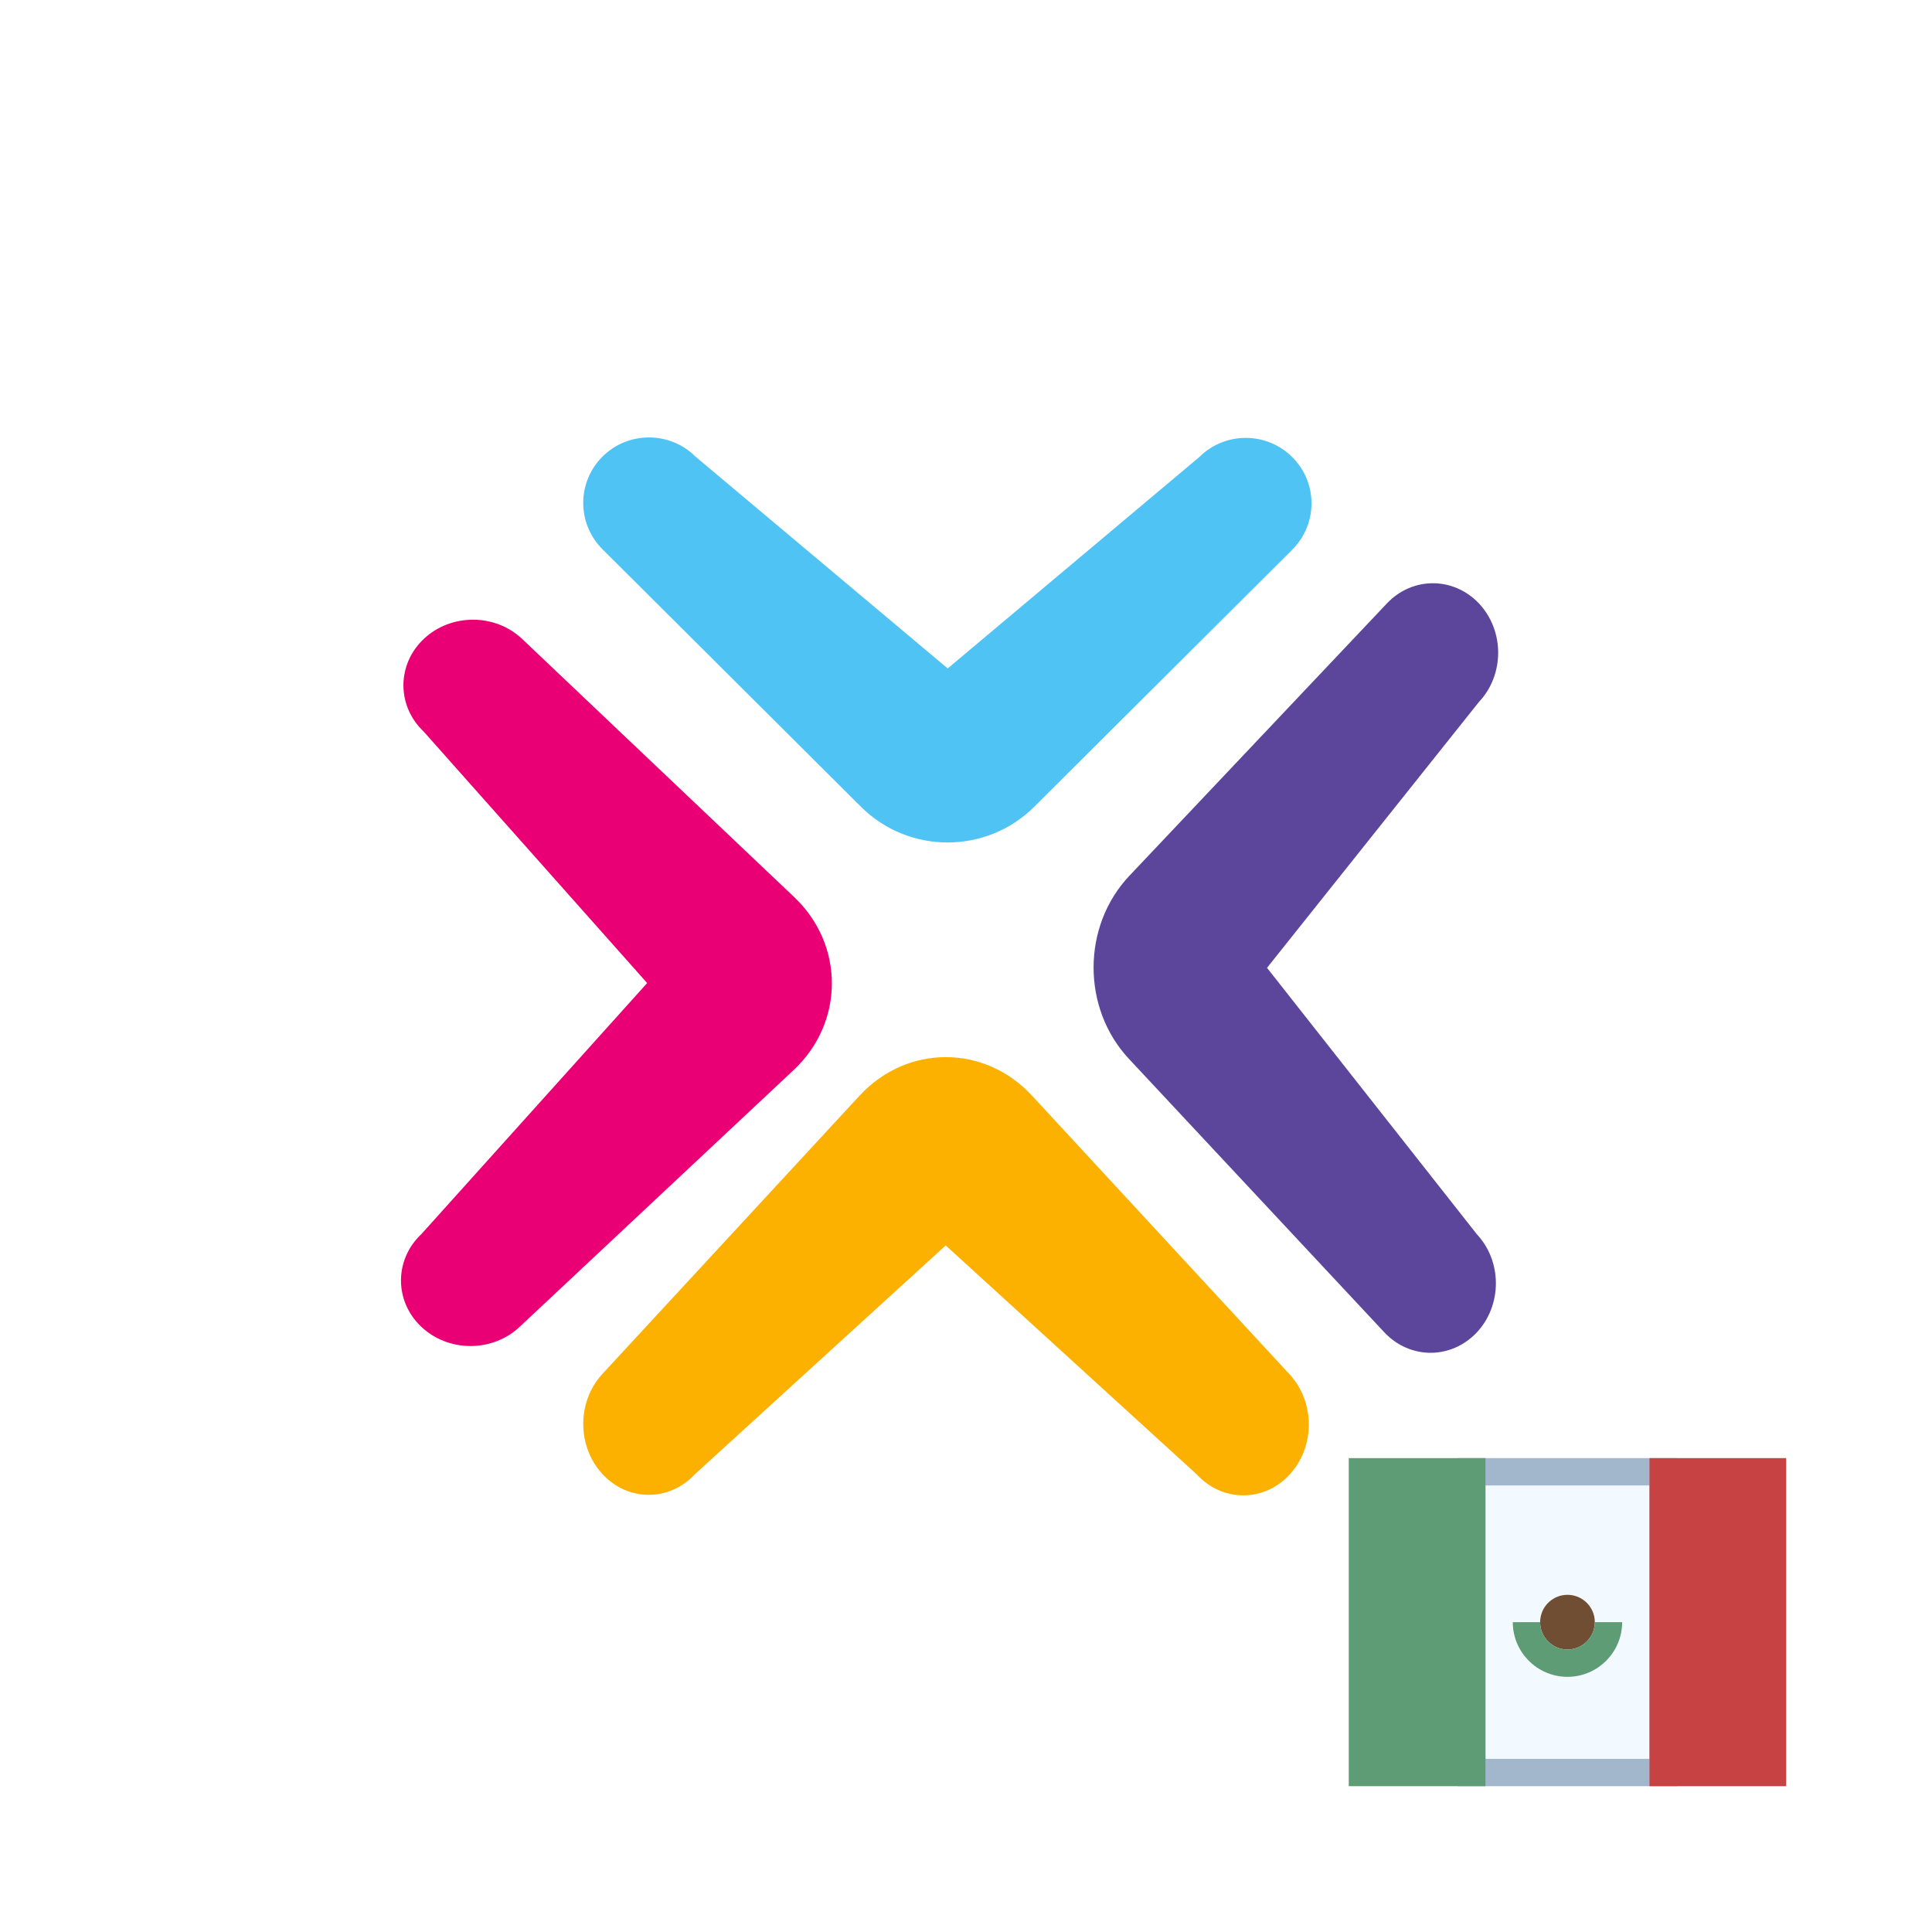
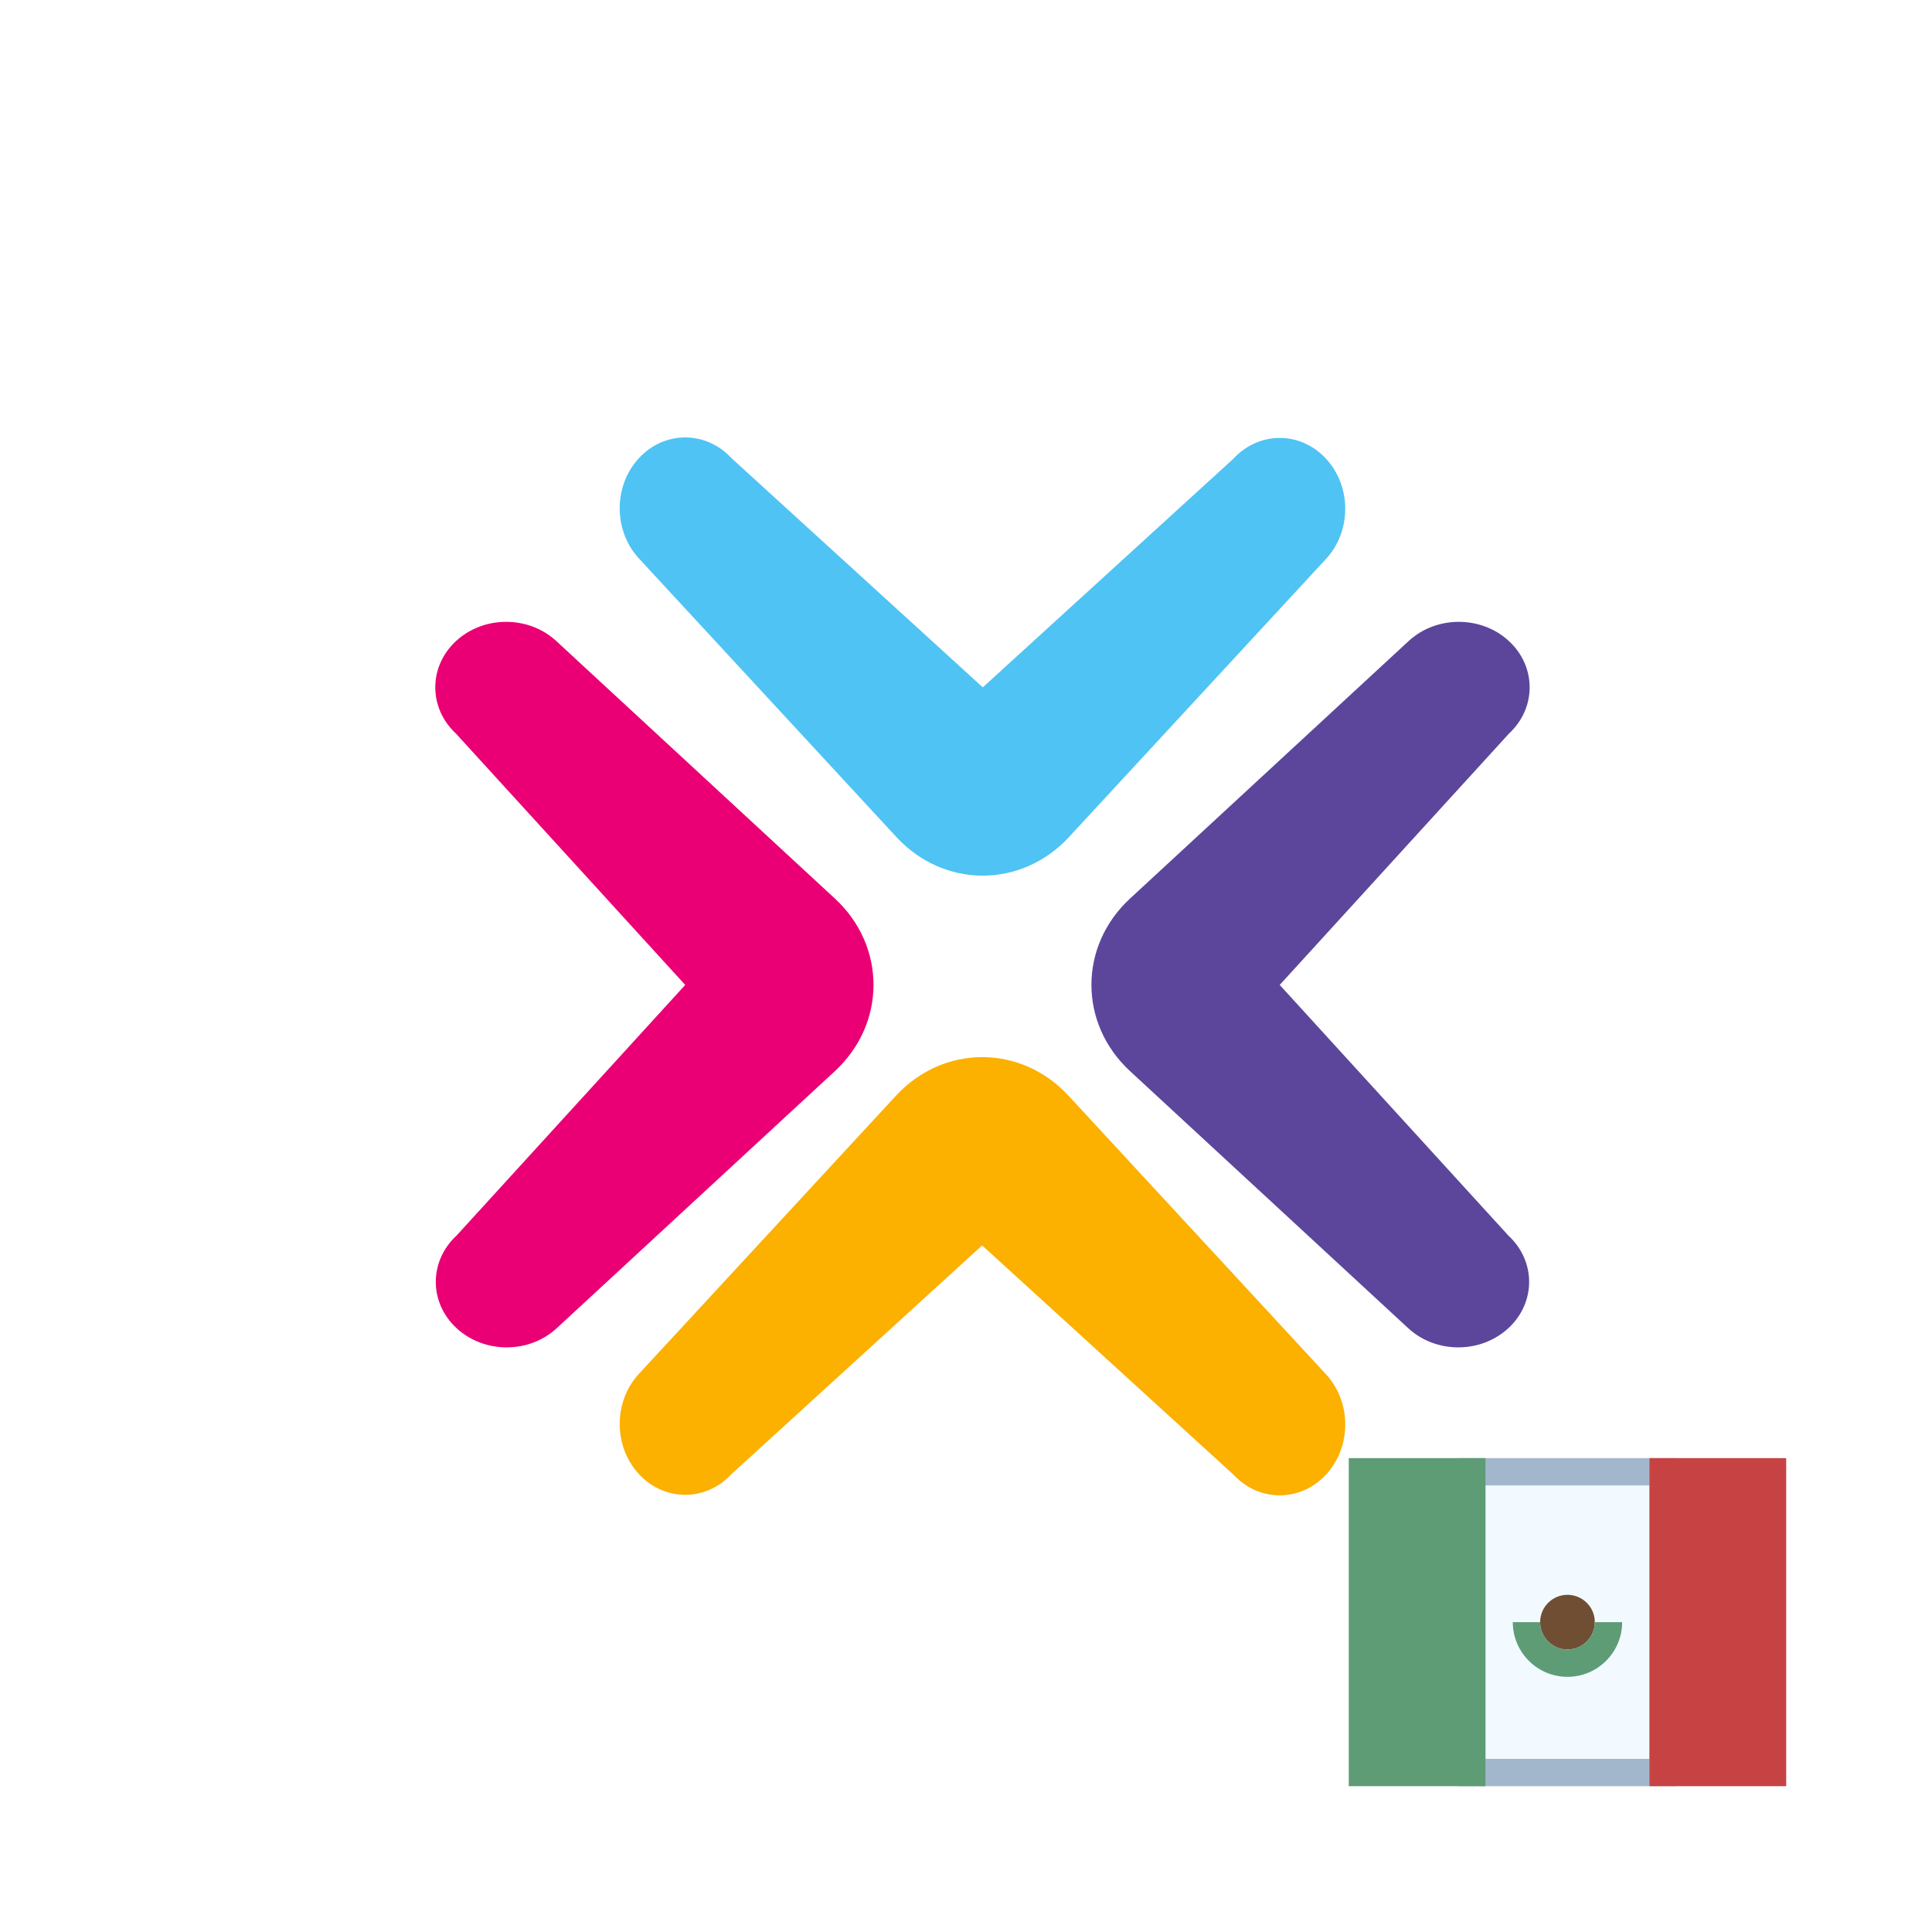
<svg xmlns="http://www.w3.org/2000/svg" width="53px" height="53px" viewBox="0 0 53 53" version="1.1">
  <g id="Icon-/-Isotipo-MX" stroke="none" stroke-width="1" fill="none" fill-rule="evenodd">
    <g id="icons8-mexico-2" transform="translate(37, 40)" fill-rule="nonzero">
      <g id="icons8-mexico">
        <polygon id="Path" fill="#F2FAFF" points="3.375 0.375 8.625 0.375 8.625 8.625 3.375 8.625" />
        <path d="M8.25,0.75 L8.25,8.25 L3.75,8.25 L3.75,0.75 L8.25,0.75 M9,0 L3,0 L3,9 L9,9 L9,0 L9,0 Z" id="Shape" fill="#A3B7CC" />
        <polygon id="Path" fill="#5E9C76" points="3.75 0 0 0 0 9 3.75 9" />
        <polygon id="Path" fill="#C74343" points="12 0 8.25 0 8.25 9 12 9" />
        <path d="M6,3.75 C5.586,3.75 5.25,4.086 5.25,4.5 C5.25,4.914 5.586,5.25 6,5.25 C6.414,5.25 6.75,4.914 6.75,4.5 C6.75,4.086 6.414,3.75 6,3.75 Z" id="Path" fill="#704E34" />
        <path d="M6,5.25 C5.586,5.25 5.25,4.914 5.25,4.5 L4.5,4.5 C4.5,5.327 5.173,6 6,6 C6.827,6 7.5,5.327 7.5,4.5 L6.75,4.5 C6.75,4.914 6.414,5.25 6,5.25 Z" id="Path" fill="#5E9C76" />
      </g>
    </g>
-     <g id="isotipo" transform="translate(11, 12)" fill-rule="nonzero">
-       <path d="M14.943,22.165 L21.836,28.452 C22.537,29.211 23.676,29.211 24.377,28.452 C25.079,27.693 25.079,26.462 24.377,25.702 L17.312,18.058 C16.007,16.647 13.884,16.647 12.579,18.058 L5.527,25.689 C5.176,26.068 5,26.566 5,27.063 C5,27.561 5.176,28.058 5.527,28.438 C6.228,29.197 7.366,29.197 8.067,28.438 L14.943,22.165 Z" id="Fill-15" fill="#FCB000" />
-       <path d="M23.758,14.55 L29.57,7.258 C30.272,6.516 30.275,5.309 29.579,4.562 C28.881,3.816 27.748,3.812 27.046,4.554 L19.982,12.025 C18.678,13.405 18.672,15.656 19.967,17.045 L26.975,24.549 C27.324,24.921 27.781,25.109 28.24,25.111 C28.698,25.112 29.157,24.927 29.508,24.557 C30.209,23.814 30.213,22.608 29.516,21.861 L23.758,14.55 Z" id="Fill-18" fill="#5C469C" />
-       <path d="M14.998,6.337 L8.079,0.526 C7.375,-0.175 6.232,-0.175 5.528,0.526 C4.824,1.228 4.824,2.365 5.528,3.068 L12.62,10.133 C13.93,11.437 16.06,11.437 17.371,10.133 L24.449,3.08 C24.802,2.729 24.978,2.27 24.978,1.809 C24.978,1.349 24.802,0.89 24.449,0.539 C23.745,-0.163 22.603,-0.163 21.899,0.539 L14.998,6.337 Z" id="Fill-1" fill="#4FC3F4" />
-       <path d="M6.753,14.968 L0.563,21.851 C-0.184,22.551 -0.188,23.69 0.554,24.394 C1.297,25.099 2.504,25.103 3.252,24.402 L10.775,17.351 C12.163,16.049 12.17,13.924 10.79,12.613 L3.327,5.531 C2.955,5.178 2.468,5.001 1.98,5 C1.492,4.999 1.003,5.173 0.63,5.523 C-0.117,6.223 -0.121,7.363 0.621,8.067 L6.753,14.968 Z" id="Fill-20" fill="#EA0074" />
+     <g id="isotipo" transform="translate(11, 12)">
+       <path d="M15.943,22.165 L22.836,28.452 C23.537,29.211 24.676,29.211 25.377,28.452 C26.079,27.693 26.079,26.462 25.377,25.702 L18.312,18.058 C17.007,16.647 14.884,16.647 13.579,18.058 L6.527,25.689 C6.176,26.068 6,26.566 6,27.063 C6,27.561 6.176,28.058 6.527,28.438 C7.228,29.197 8.366,29.197 9.067,28.438 L15.943,22.165 Z" id="up-arrow" fill="#FCB000" />
+       <path d="M15.943,5.165 L22.836,11.452 C23.537,12.211 24.676,12.211 25.377,11.452 C26.079,10.693 26.079,9.462 25.377,8.702 L18.312,1.058 C17.007,-0.353 14.884,-0.353 13.579,1.058 L6.527,8.689 C6.176,9.068 6,9.566 6,10.063 C6,10.561 6.176,11.058 6.527,11.438 C7.228,12.197 8.366,12.197 9.067,11.438 L15.943,5.165 Z" id="top-arrow" fill="#4FC3F4" transform="translate(15.95174, 6.01058) rotate(-180) translate(-15.95174, -6.01058) " />
+       <path d="M24.943,14.165 L31.836,20.452 C32.537,21.211 33.676,21.211 34.377,20.452 C35.079,19.693 35.079,18.462 34.377,17.702 L27.312,10.058 C26.007,8.647 23.884,8.647 22.579,10.058 L15.527,17.689 C15.176,18.068 15,18.566 15,19.063 C15,19.561 15.176,20.058 15.527,20.438 C16.228,21.197 17.366,21.197 18.067,20.438 L24.943,14.165 Z" id="rigth-arrow" fill="#5C469C" transform="translate(24.95174, 15.01058) rotate(-90) translate(-24.95174, -15.01058) " />
+       <path d="M6.943,14.165 L13.836,20.452 C14.537,21.211 15.676,21.211 16.377,20.452 C17.079,19.693 17.079,18.462 16.377,17.702 L9.312,10.058 C8.007,8.647 5.884,8.647 4.579,10.058 L-2.473,17.689 C-2.824,18.068 -3,18.566 -3,19.063 C-3,19.561 -2.824,20.058 -2.473,20.438 C-1.772,21.197 -0.634,21.197 0.067,20.438 L6.943,14.165 Z" id="left-arrow" fill="#EA0074" transform="translate(6.951737, 15.01058) scale(-1, 1) rotate(-90) translate(-6.951737, -15.01058) " />
    </g>
  </g>
</svg>
